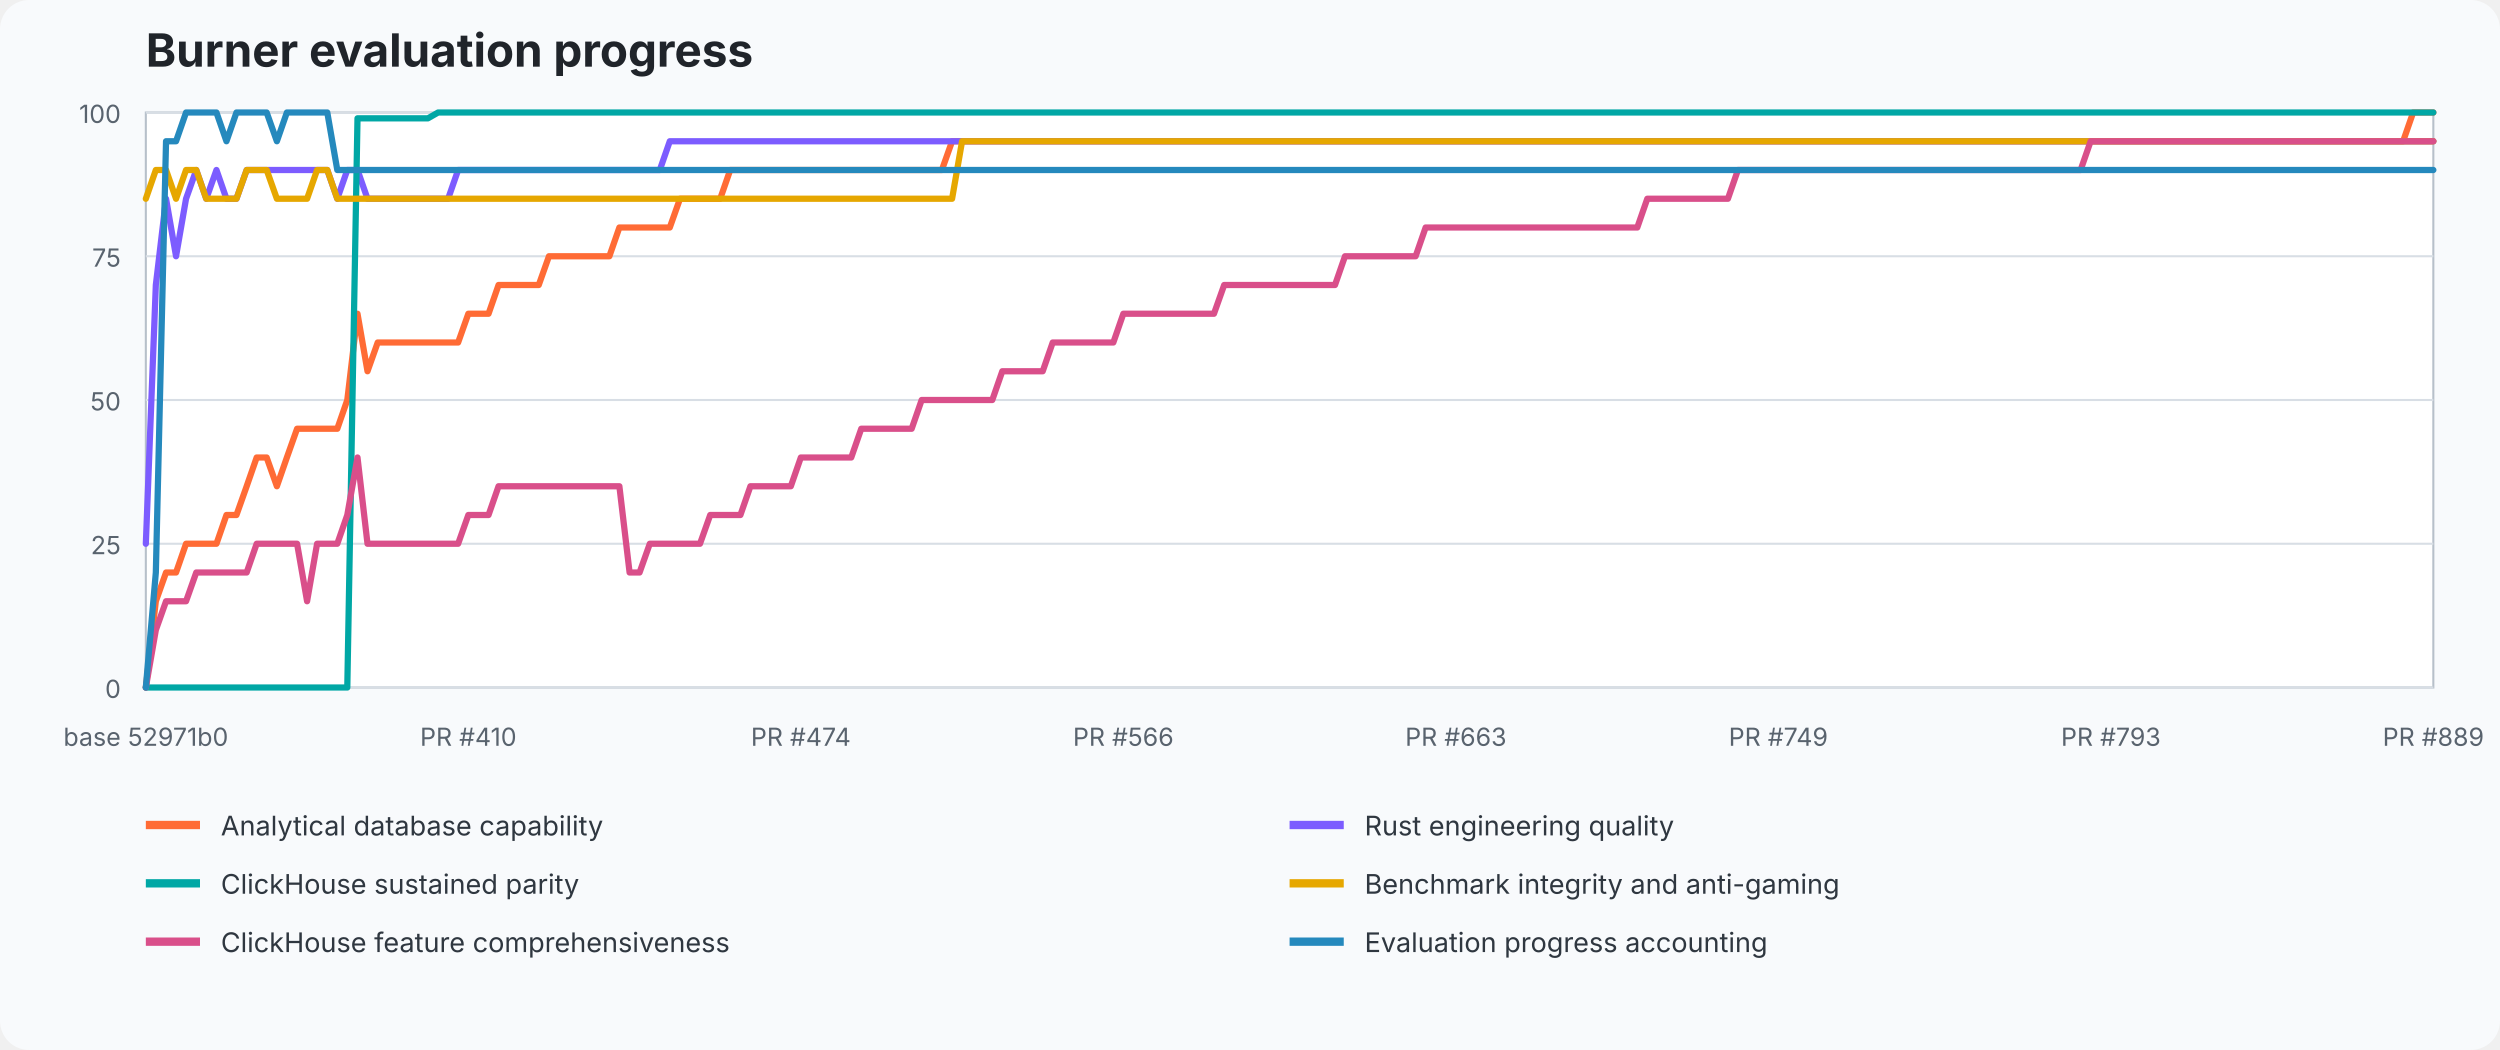
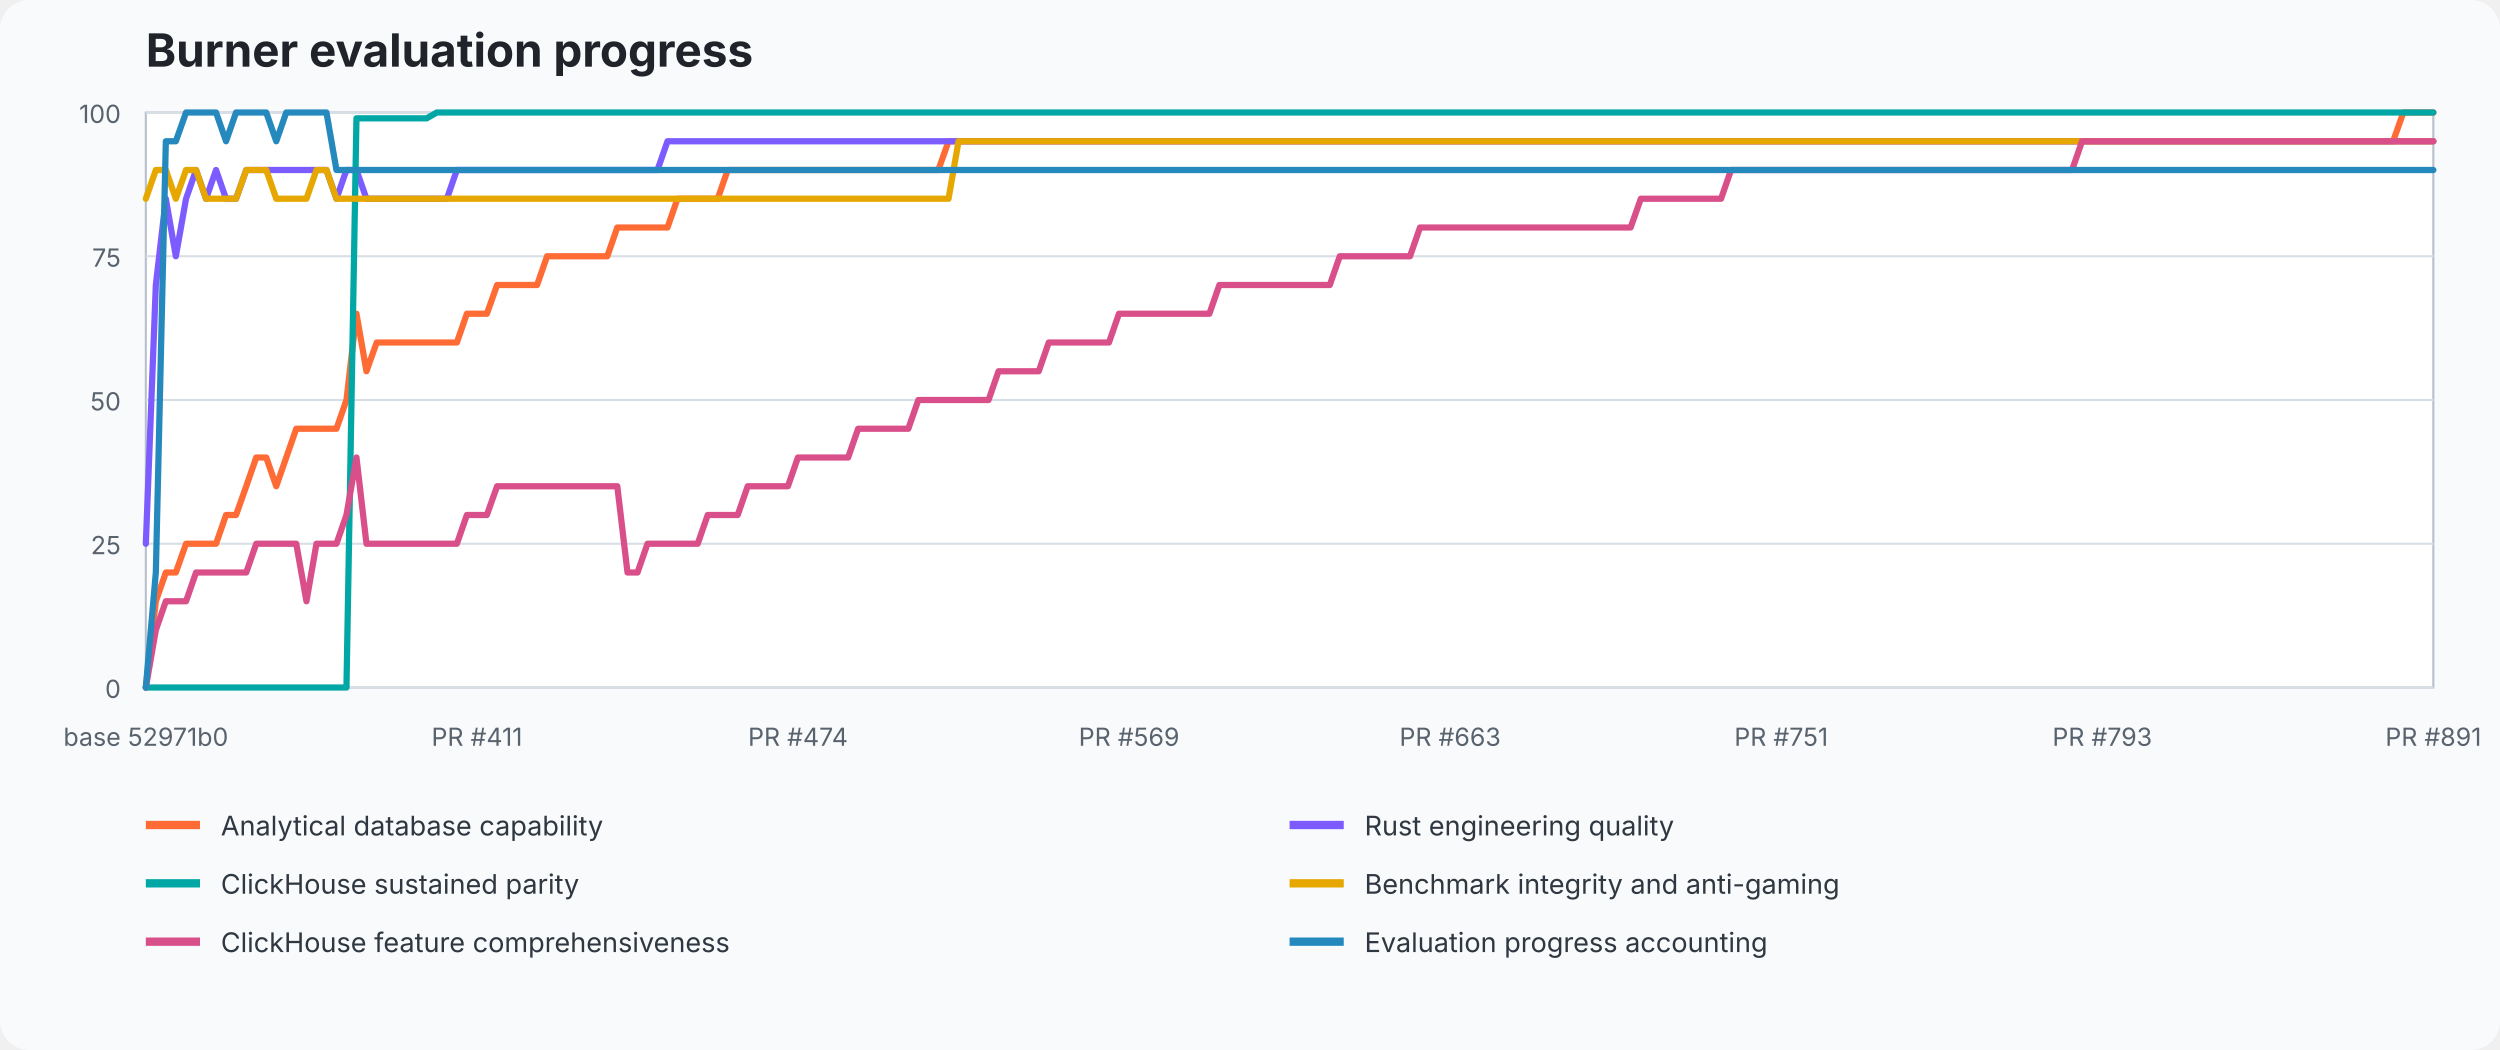
<svg xmlns="http://www.w3.org/2000/svg" width="1200" height="504" viewBox="0 0 1200 504" role="img" aria-labelledby="title desc">
  <style>text{font-family:ui-sans-serif,system-ui,-apple-system,BlinkMacSystemFont,"Segoe UI",sans-serif}.title{font-size:22px;font-weight:700;fill:#20242a}.axis{font-size:12px;fill:#59636e}.legend{font-size:13px;fill:#2f3740}.grid{stroke:#d8dee5;stroke-width:1}.plot{fill:#fff;stroke:#b7c0ca}</style>
  <rect width="100%" height="100%" fill="#f8fafc" rx="14" />
  <text x="70" y="32" class="title">Burner evaluation progress</text>
  <rect x="70" y="54" width="1098" height="276" class="plot" />
  <line x1="70" y1="330" x2="1168" y2="330" class="grid" />
  <text x="58" y="335" text-anchor="end" class="axis">0</text>
  <line x1="70" y1="261" x2="1168" y2="261" class="grid" />
  <text x="58" y="266" text-anchor="end" class="axis">25</text>
  <line x1="70" y1="192" x2="1168" y2="192" class="grid" />
  <text x="58" y="197" text-anchor="end" class="axis">50</text>
  <line x1="70" y1="123" x2="1168" y2="123" class="grid" />
  <text x="58" y="128" text-anchor="end" class="axis">75</text>
  <line x1="70" y1="54" x2="1168" y2="54" class="grid" />
  <text x="58" y="59" text-anchor="end" class="axis">100</text>
-   <polyline points="70.0,330.0 74.8,288.6 79.7,274.8 84.5,274.8 89.3,261.0 94.2,261.0 99.0,261.0 103.9,261.0 108.7,247.2 113.5,247.2 118.4,233.4 123.2,219.6 128.0,219.6 132.9,233.4 137.7,219.6 142.6,205.8 147.4,205.8 152.2,205.8 157.1,205.8 161.9,205.8 166.7,192.0 171.6,150.6 176.4,178.2 181.3,164.4 186.1,164.4 190.9,164.4 195.8,164.4 200.6,164.4 205.4,164.4 210.3,164.4 215.1,164.4 219.9,164.4 224.8,150.6 229.6,150.6 234.5,150.6 239.3,136.8 244.1,136.8 249.0,136.8 253.8,136.8 258.6,136.8 263.5,123.0 268.3,123.0 273.2,123.0 278.0,123.0 282.8,123.0 287.7,123.0 292.5,123.0 297.3,109.2 302.2,109.2 307.0,109.2 311.9,109.2 316.7,109.2 321.5,109.2 326.4,95.4 331.2,95.4 336.0,95.4 340.9,95.4 345.7,95.4 350.5,81.6 355.4,81.6 360.2,81.6 365.1,81.6 369.9,81.6 374.7,81.6 379.6,81.6 384.4,81.6 389.2,81.6 394.1,81.6 398.9,81.6 403.8,81.6 408.6,81.6 413.4,81.6 418.3,81.6 423.1,81.6 427.9,81.6 432.8,81.6 437.6,81.6 442.4,81.6 447.3,81.6 452.1,81.6 457.0,67.8 461.8,67.8 466.6,67.8 471.5,67.8 476.3,67.8 481.1,67.8 486.0,67.8 490.8,67.8 495.7,67.8 500.5,67.8 505.3,67.8 510.2,67.8 515.0,67.8 519.8,67.8 524.7,67.8 529.5,67.8 534.4,67.8 539.2,67.8 544.0,67.8 548.9,67.8 553.7,67.8 558.5,67.8 563.4,67.8 568.2,67.8 573.0,67.8 577.9,67.8 582.7,67.8 587.6,67.8 592.4,67.8 597.2,67.8 602.1,67.8 606.9,67.8 611.7,67.8 616.6,67.8 621.4,67.8 626.3,67.8 631.1,67.8 635.9,67.8 640.8,67.8 645.6,67.8 650.4,67.8 655.3,67.8 660.1,67.8 665.0,67.8 669.8,67.8 674.6,67.8 679.5,67.8 684.3,67.8 689.1,67.8 694.0,67.8 698.8,67.8 703.6,67.8 708.5,67.8 713.3,67.8 718.2,67.8 723.0,67.8 727.8,67.8 732.7,67.8 737.5,67.8 742.3,67.8 747.2,67.8 752.0,67.8 756.9,67.8 761.7,67.8 766.5,67.8 771.4,67.8 776.2,67.8 781.0,67.8 785.9,67.8 790.7,67.8 795.6,67.8 800.4,67.8 805.2,67.8 810.1,67.8 814.9,67.8 819.7,67.8 824.6,67.8 829.4,67.8 834.2,67.8 839.1,67.8 843.9,67.8 848.8,67.8 853.6,67.8 858.4,67.8 863.3,67.8 868.1,67.8 872.9,67.8 877.8,67.8 882.6,67.8 887.5,67.8 892.3,67.8 897.1,67.8 902.0,67.8 906.8,67.8 911.6,67.8 916.5,67.8 921.3,67.8 926.1,67.8 931.0,67.8 935.8,67.8 940.7,67.8 945.5,67.8 950.3,67.8 955.2,67.8 960.0,67.8 964.8,67.8 969.7,67.8 974.5,67.8 979.4,67.8 984.2,67.8 989.0,67.8 993.9,67.8 998.7,67.8 1003.5,67.8 1008.4,67.8 1013.2,67.8 1018.1,67.8 1022.9,67.8 1027.7,67.8 1032.6,67.8 1037.4,67.8 1042.2,67.8 1047.1,67.8 1051.9,67.8 1056.7,67.8 1061.6,67.8 1066.4,67.8 1071.3,67.8 1076.1,67.8 1080.9,67.8 1085.8,67.8 1090.6,67.8 1095.4,67.8 1100.3,67.8 1105.1,67.8 1110.0,67.8 1114.8,67.8 1119.6,67.8 1124.5,67.8 1129.3,67.8 1134.1,67.8 1139.0,67.8 1143.8,67.8 1148.7,67.8 1153.5,67.8 1158.3,54.0 1163.2,54.0 1168.0,54.0" fill="none" stroke="#ff6b35" stroke-width="3" stroke-linejoin="round" stroke-linecap="round" />
-   <polyline points="70.0,261.0 74.8,136.8 79.7,95.4 84.5,123.0 89.3,95.4 94.2,81.6 99.0,95.4 103.9,81.6 108.7,95.4 113.5,95.4 118.4,81.6 123.2,81.6 128.0,81.6 132.9,81.6 137.7,81.6 142.6,81.6 147.4,81.6 152.2,81.6 157.1,81.6 161.9,95.4 166.7,81.6 171.6,81.6 176.4,95.4 181.3,95.4 186.1,95.4 190.9,95.4 195.8,95.4 200.6,95.4 205.4,95.4 210.3,95.4 215.1,95.4 219.9,81.6 224.8,81.6 229.6,81.6 234.5,81.6 239.3,81.6 244.1,81.6 249.0,81.6 253.8,81.6 258.6,81.6 263.5,81.6 268.3,81.6 273.2,81.6 278.0,81.6 282.8,81.6 287.7,81.6 292.5,81.6 297.3,81.6 302.2,81.6 307.0,81.6 311.9,81.6 316.7,81.6 321.5,67.8 326.4,67.8 331.2,67.8 336.0,67.8 340.9,67.8 345.7,67.8 350.5,67.8 355.4,67.8 360.2,67.8 365.1,67.8 369.9,67.8 374.7,67.8 379.6,67.8 384.4,67.8 389.2,67.8 394.1,67.8 398.9,67.8 403.8,67.8 408.6,67.8 413.4,67.8 418.3,67.8 423.1,67.8 427.9,67.8 432.8,67.8 437.6,67.8 442.4,67.8 447.3,67.8 452.1,67.8 457.0,67.8 461.8,67.8 466.6,67.8 471.5,67.8 476.3,67.8 481.1,67.8 486.0,67.8 490.8,67.8 495.7,67.8 500.5,67.8 505.3,67.8 510.2,67.8 515.0,67.8 519.8,67.8 524.7,67.8 529.5,67.8 534.4,67.8 539.2,67.8 544.0,67.8 548.9,67.8 553.7,67.8 558.5,67.8 563.4,67.8 568.2,67.8 573.0,67.8 577.9,67.8 582.7,67.8 587.6,67.8 592.4,67.8 597.2,67.8 602.1,67.8 606.9,67.8 611.7,67.8 616.6,67.8 621.4,67.8 626.3,67.8 631.1,67.8 635.9,67.8 640.8,67.8 645.6,67.8 650.4,67.8 655.3,67.8 660.1,67.8 665.0,67.8 669.8,67.8 674.6,67.8 679.5,67.8 684.3,67.8 689.1,67.8 694.0,67.8 698.8,67.8 703.6,67.8 708.5,67.8 713.3,67.8 718.2,67.8 723.0,67.8 727.8,67.8 732.7,67.8 737.5,67.8 742.3,67.8 747.2,67.8 752.0,67.8 756.9,67.8 761.7,67.8 766.5,67.8 771.4,67.8 776.2,67.8 781.0,67.8 785.9,67.8 790.7,67.8 795.6,67.8 800.4,67.8 805.2,67.8 810.1,67.8 814.9,67.8 819.7,67.8 824.6,67.8 829.4,67.8 834.2,67.8 839.1,67.8 843.9,67.8 848.8,67.8 853.6,67.8 858.4,67.8 863.3,67.8 868.1,67.8 872.9,67.8 877.8,67.8 882.6,67.8 887.5,67.8 892.3,67.8 897.1,67.8 902.0,67.8 906.8,67.8 911.6,67.8 916.5,67.8 921.3,67.8 926.1,67.8 931.0,67.8 935.8,67.8 940.7,67.8 945.5,67.8 950.3,67.8 955.2,67.8 960.0,67.8 964.8,67.8 969.7,67.8 974.5,67.8 979.4,67.8 984.2,67.8 989.0,67.8 993.9,67.8 998.7,67.8 1003.5,67.8 1008.4,67.8 1013.2,67.8 1018.1,67.8 1022.9,67.8 1027.7,67.8 1032.6,67.8 1037.4,67.8 1042.2,67.8 1047.1,67.8 1051.9,67.8 1056.7,67.8 1061.6,67.8 1066.4,67.8 1071.3,67.8 1076.1,67.8 1080.9,67.8 1085.8,67.8 1090.6,67.8 1095.4,67.8 1100.3,67.8 1105.1,67.8 1110.0,67.8 1114.8,67.8 1119.6,67.8 1124.5,67.8 1129.3,67.8 1134.1,67.8 1139.0,67.8 1143.8,67.8 1148.7,67.8 1153.5,67.8 1158.3,67.8 1163.2,67.8 1168.0,67.8" fill="none" stroke="#7c5cff" stroke-width="3" stroke-linejoin="round" stroke-linecap="round" />
-   <polyline points="70.0,330.0 74.8,330.0 79.7,330.0 84.5,330.0 89.3,330.0 94.2,330.0 99.0,330.0 103.9,330.0 108.7,330.0 113.5,330.0 118.4,330.0 123.2,330.0 128.0,330.0 132.9,330.0 137.7,330.0 142.6,330.0 147.4,330.0 152.2,330.0 157.1,330.0 161.9,330.0 166.7,330.0 171.6,56.8 176.4,56.8 181.3,56.8 186.1,56.8 190.9,56.8 195.8,56.8 200.6,56.8 205.4,56.8 210.3,54.0 215.1,54.0 219.9,54.0 224.8,54.0 229.6,54.0 234.5,54.0 239.3,54.0 244.1,54.0 249.0,54.0 253.8,54.0 258.6,54.0 263.5,54.0 268.3,54.0 273.2,54.0 278.0,54.0 282.8,54.0 287.7,54.0 292.5,54.0 297.3,54.0 302.2,54.0 307.0,54.0 311.9,54.0 316.7,54.0 321.5,54.0 326.4,54.0 331.2,54.0 336.0,54.0 340.9,54.0 345.7,54.0 350.5,54.0 355.4,54.0 360.2,54.0 365.1,54.0 369.9,54.0 374.7,54.0 379.6,54.0 384.4,54.0 389.2,54.0 394.1,54.0 398.9,54.0 403.8,54.0 408.6,54.0 413.4,54.0 418.3,54.0 423.1,54.0 427.9,54.0 432.8,54.0 437.6,54.0 442.4,54.0 447.3,54.0 452.1,54.0 457.0,54.0 461.8,54.0 466.6,54.0 471.5,54.0 476.3,54.0 481.1,54.0 486.0,54.0 490.8,54.0 495.7,54.0 500.5,54.0 505.3,54.0 510.2,54.0 515.0,54.0 519.8,54.0 524.7,54.0 529.5,54.0 534.4,54.0 539.2,54.0 544.0,54.0 548.9,54.0 553.7,54.0 558.5,54.0 563.4,54.0 568.2,54.0 573.0,54.0 577.9,54.0 582.7,54.0 587.6,54.0 592.4,54.0 597.2,54.0 602.1,54.0 606.9,54.0 611.7,54.0 616.6,54.0 621.4,54.0 626.3,54.0 631.1,54.0 635.9,54.0 640.8,54.0 645.6,54.0 650.4,54.0 655.3,54.0 660.1,54.0 665.0,54.0 669.8,54.0 674.6,54.0 679.5,54.0 684.3,54.0 689.1,54.0 694.0,54.0 698.8,54.0 703.6,54.0 708.5,54.0 713.3,54.0 718.2,54.0 723.0,54.0 727.8,54.0 732.7,54.0 737.5,54.0 742.3,54.0 747.2,54.0 752.0,54.0 756.9,54.0 761.7,54.0 766.5,54.0 771.4,54.0 776.2,54.0 781.0,54.0 785.9,54.0 790.7,54.0 795.6,54.0 800.4,54.0 805.2,54.0 810.1,54.0 814.9,54.0 819.7,54.0 824.6,54.0 829.4,54.0 834.2,54.0 839.1,54.0 843.9,54.0 848.8,54.0 853.6,54.0 858.4,54.0 863.3,54.0 868.1,54.0 872.9,54.0 877.8,54.0 882.6,54.0 887.5,54.0 892.3,54.0 897.1,54.0 902.0,54.0 906.8,54.0 911.6,54.0 916.5,54.0 921.3,54.0 926.1,54.0 931.0,54.0 935.8,54.0 940.7,54.0 945.5,54.0 950.3,54.0 955.2,54.0 960.0,54.0 964.8,54.0 969.7,54.0 974.5,54.0 979.4,54.0 984.2,54.0 989.0,54.0 993.9,54.0 998.7,54.0 1003.5,54.0 1008.4,54.0 1013.2,54.0 1018.1,54.0 1022.9,54.0 1027.7,54.0 1032.6,54.0 1037.4,54.0 1042.2,54.0 1047.1,54.0 1051.9,54.0 1056.7,54.0 1061.6,54.0 1066.4,54.0 1071.3,54.0 1076.1,54.0 1080.9,54.0 1085.8,54.0 1090.6,54.0 1095.4,54.0 1100.3,54.0 1105.1,54.0 1110.0,54.0 1114.8,54.0 1119.6,54.0 1124.5,54.0 1129.3,54.0 1134.1,54.0 1139.0,54.0 1143.8,54.0 1148.7,54.0 1153.5,54.0 1158.3,54.0 1163.2,54.0 1168.0,54.0" fill="none" stroke="#00a7a5" stroke-width="3" stroke-linejoin="round" stroke-linecap="round" />
-   <polyline points="70.0,95.4 74.8,81.6 79.7,81.6 84.5,95.4 89.3,81.6 94.2,81.6 99.0,95.4 103.9,95.4 108.7,95.4 113.5,95.4 118.4,81.6 123.2,81.6 128.0,81.6 132.9,95.4 137.7,95.4 142.6,95.4 147.4,95.4 152.2,81.6 157.1,81.6 161.9,95.4 166.7,95.4 171.6,95.4 176.4,95.4 181.3,95.4 186.1,95.4 190.9,95.4 195.8,95.4 200.6,95.4 205.4,95.4 210.3,95.4 215.1,95.4 219.9,95.4 224.8,95.4 229.6,95.4 234.5,95.4 239.3,95.4 244.1,95.4 249.0,95.4 253.8,95.4 258.6,95.4 263.5,95.4 268.3,95.4 273.2,95.4 278.0,95.4 282.8,95.4 287.7,95.4 292.5,95.4 297.3,95.4 302.2,95.4 307.0,95.4 311.9,95.4 316.7,95.4 321.5,95.4 326.4,95.4 331.2,95.4 336.0,95.4 340.9,95.4 345.7,95.4 350.5,95.4 355.4,95.4 360.2,95.4 365.1,95.4 369.9,95.4 374.7,95.4 379.6,95.4 384.4,95.4 389.2,95.4 394.1,95.4 398.9,95.4 403.8,95.4 408.6,95.4 413.4,95.4 418.3,95.4 423.1,95.4 427.9,95.4 432.8,95.4 437.6,95.4 442.4,95.4 447.3,95.4 452.1,95.4 457.0,95.4 461.8,67.8 466.6,67.8 471.5,67.8 476.3,67.8 481.1,67.8 486.0,67.8 490.8,67.8 495.7,67.8 500.5,67.8 505.3,67.8 510.2,67.8 515.0,67.8 519.8,67.8 524.7,67.8 529.5,67.8 534.4,67.8 539.2,67.8 544.0,67.8 548.9,67.8 553.7,67.8 558.5,67.8 563.4,67.8 568.2,67.8 573.0,67.8 577.9,67.8 582.7,67.8 587.6,67.8 592.4,67.8 597.2,67.8 602.1,67.8 606.9,67.8 611.7,67.8 616.6,67.8 621.4,67.8 626.3,67.8 631.1,67.8 635.9,67.8 640.8,67.8 645.6,67.8 650.4,67.8 655.3,67.8 660.1,67.8 665.0,67.8 669.8,67.8 674.6,67.8 679.5,67.8 684.3,67.8 689.1,67.8 694.0,67.8 698.8,67.8 703.6,67.8 708.5,67.8 713.3,67.8 718.2,67.8 723.0,67.8 727.8,67.8 732.7,67.8 737.5,67.8 742.3,67.8 747.2,67.8 752.0,67.8 756.9,67.8 761.7,67.8 766.5,67.8 771.4,67.8 776.2,67.8 781.0,67.8 785.9,67.8 790.7,67.8 795.6,67.8 800.4,67.8 805.2,67.8 810.1,67.8 814.9,67.8 819.7,67.8 824.6,67.8 829.4,67.8 834.2,67.8 839.1,67.8 843.9,67.8 848.8,67.8 853.6,67.8 858.4,67.8 863.3,67.8 868.1,67.8 872.9,67.8 877.8,67.8 882.6,67.8 887.5,67.8 892.3,67.8 897.1,67.8 902.0,67.8 906.8,67.8 911.6,67.8 916.5,67.8 921.3,67.8 926.1,67.8 931.0,67.8 935.8,67.8 940.7,67.8 945.5,67.8 950.3,67.8 955.2,67.8 960.0,67.8 964.8,67.8 969.7,67.8 974.5,67.8 979.4,67.8 984.2,67.8 989.0,67.8 993.9,67.8 998.7,67.8 1003.5,67.8 1008.4,67.8 1013.2,67.8 1018.1,67.8 1022.9,67.8 1027.7,67.8 1032.6,67.8 1037.4,67.8 1042.2,67.8 1047.1,67.8 1051.9,67.8 1056.7,67.8 1061.6,67.8 1066.4,67.8 1071.3,67.8 1076.1,67.8 1080.9,67.8 1085.8,67.8 1090.6,67.8 1095.4,67.8 1100.3,67.8 1105.1,67.8 1110.0,67.8 1114.8,67.8 1119.6,67.8 1124.5,67.8 1129.3,67.8 1134.1,67.8 1139.0,67.8 1143.8,67.8 1148.7,67.8 1153.5,67.8 1158.3,67.8 1163.2,67.8 1168.0,67.8" fill="none" stroke="#e6a700" stroke-width="3" stroke-linejoin="round" stroke-linecap="round" />
-   <polyline points="70.0,330.0 74.8,302.4 79.7,288.6 84.5,288.6 89.3,288.6 94.2,274.8 99.0,274.8 103.9,274.8 108.7,274.8 113.5,274.8 118.4,274.8 123.2,261.0 128.0,261.0 132.9,261.0 137.7,261.0 142.6,261.0 147.4,288.6 152.2,261.0 157.1,261.0 161.9,261.0 166.7,247.2 171.6,219.6 176.4,261.0 181.3,261.0 186.1,261.0 190.9,261.0 195.8,261.0 200.6,261.0 205.4,261.0 210.3,261.0 215.1,261.0 219.9,261.0 224.8,247.2 229.6,247.2 234.5,247.2 239.3,233.4 244.1,233.4 249.0,233.4 253.8,233.4 258.6,233.4 263.5,233.4 268.3,233.4 273.2,233.4 278.0,233.4 282.8,233.4 287.7,233.4 292.5,233.4 297.3,233.4 302.2,274.8 307.0,274.8 311.9,261.0 316.7,261.0 321.5,261.0 326.4,261.0 331.2,261.0 336.0,261.0 340.9,247.2 345.7,247.2 350.5,247.2 355.4,247.2 360.2,233.4 365.1,233.4 369.9,233.4 374.7,233.4 379.6,233.4 384.4,219.6 389.2,219.6 394.1,219.6 398.9,219.6 403.8,219.6 408.6,219.6 413.4,205.8 418.3,205.8 423.1,205.8 427.9,205.8 432.8,205.8 437.6,205.8 442.4,192.0 447.3,192.0 452.1,192.0 457.0,192.0 461.8,192.0 466.6,192.0 471.5,192.0 476.3,192.0 481.1,178.2 486.0,178.2 490.8,178.2 495.7,178.2 500.5,178.2 505.3,164.4 510.2,164.4 515.0,164.4 519.8,164.4 524.7,164.4 529.5,164.4 534.4,164.4 539.2,150.6 544.0,150.6 548.9,150.6 553.7,150.6 558.5,150.6 563.4,150.6 568.2,150.6 573.0,150.6 577.9,150.6 582.7,150.6 587.6,136.8 592.4,136.8 597.2,136.8 602.1,136.8 606.9,136.8 611.7,136.8 616.6,136.8 621.4,136.8 626.3,136.8 631.1,136.8 635.9,136.8 640.8,136.8 645.6,123.0 650.4,123.0 655.3,123.0 660.1,123.0 665.0,123.0 669.8,123.0 674.6,123.0 679.5,123.0 684.3,109.2 689.1,109.2 694.0,109.2 698.8,109.2 703.6,109.2 708.5,109.2 713.3,109.2 718.2,109.2 723.0,109.2 727.8,109.2 732.7,109.2 737.5,109.2 742.3,109.2 747.2,109.2 752.0,109.2 756.9,109.2 761.7,109.2 766.5,109.2 771.4,109.2 776.2,109.2 781.0,109.2 785.9,109.2 790.7,95.4 795.6,95.4 800.4,95.4 805.2,95.4 810.1,95.4 814.9,95.4 819.7,95.4 824.6,95.4 829.4,95.4 834.2,81.6 839.1,81.6 843.9,81.6 848.8,81.6 853.6,81.6 858.4,81.6 863.3,81.6 868.1,81.6 872.9,81.6 877.8,81.6 882.6,81.6 887.5,81.6 892.3,81.6 897.1,81.6 902.0,81.6 906.8,81.6 911.6,81.6 916.5,81.6 921.3,81.6 926.1,81.6 931.0,81.6 935.8,81.6 940.7,81.6 945.5,81.6 950.3,81.6 955.2,81.6 960.0,81.6 964.8,81.6 969.7,81.6 974.5,81.6 979.4,81.6 984.2,81.6 989.0,81.6 993.9,81.6 998.7,81.6 1003.5,67.8 1008.4,67.8 1013.2,67.8 1018.1,67.8 1022.9,67.8 1027.7,67.8 1032.6,67.8 1037.4,67.8 1042.2,67.8 1047.1,67.8 1051.9,67.8 1056.7,67.8 1061.6,67.8 1066.4,67.8 1071.3,67.8 1076.1,67.8 1080.9,67.8 1085.8,67.8 1090.6,67.8 1095.4,67.8 1100.3,67.8 1105.1,67.8 1110.0,67.8 1114.8,67.8 1119.6,67.8 1124.5,67.8 1129.3,67.8 1134.1,67.8 1139.0,67.8 1143.8,67.8 1148.7,67.8 1153.5,67.8 1158.3,67.8 1163.2,67.8 1168.0,67.8" fill="none" stroke="#d94f8a" stroke-width="3" stroke-linejoin="round" stroke-linecap="round" />
-   <polyline points="70.0,330.0 74.8,274.8 79.7,67.8 84.5,67.8 89.3,54.0 94.2,54.0 99.0,54.0 103.9,54.0 108.7,67.8 113.5,54.0 118.4,54.0 123.2,54.0 128.0,54.0 132.9,67.8 137.7,54.0 142.6,54.0 147.4,54.0 152.2,54.0 157.1,54.0 161.9,81.6 166.7,81.6 171.6,81.6 176.4,81.6 181.3,81.6 186.1,81.6 190.9,81.6 195.8,81.6 200.6,81.6 205.4,81.6 210.3,81.6 215.1,81.6 219.9,81.6 224.8,81.6 229.6,81.6 234.5,81.6 239.3,81.6 244.1,81.6 249.0,81.6 253.8,81.6 258.6,81.6 263.5,81.6 268.3,81.6 273.2,81.6 278.0,81.6 282.8,81.6 287.7,81.6 292.5,81.6 297.3,81.6 302.2,81.6 307.0,81.6 311.9,81.6 316.7,81.6 321.5,81.6 326.4,81.6 331.2,81.6 336.0,81.6 340.9,81.6 345.7,81.6 350.5,81.6 355.4,81.6 360.2,81.6 365.1,81.6 369.9,81.6 374.7,81.6 379.6,81.6 384.4,81.6 389.2,81.6 394.1,81.6 398.9,81.6 403.8,81.6 408.6,81.6 413.4,81.6 418.3,81.6 423.1,81.6 427.9,81.6 432.8,81.6 437.6,81.6 442.4,81.6 447.3,81.6 452.1,81.6 457.0,81.6 461.8,81.6 466.6,81.6 471.5,81.6 476.3,81.6 481.1,81.6 486.0,81.6 490.8,81.6 495.7,81.6 500.5,81.6 505.3,81.6 510.2,81.6 515.0,81.6 519.8,81.6 524.7,81.6 529.5,81.6 534.4,81.6 539.2,81.6 544.0,81.6 548.9,81.6 553.7,81.6 558.5,81.6 563.4,81.6 568.2,81.6 573.0,81.6 577.9,81.6 582.7,81.6 587.6,81.6 592.4,81.6 597.2,81.6 602.1,81.6 606.9,81.6 611.7,81.6 616.6,81.6 621.4,81.6 626.3,81.6 631.1,81.6 635.9,81.6 640.8,81.6 645.6,81.6 650.4,81.6 655.3,81.6 660.1,81.6 665.0,81.6 669.8,81.6 674.6,81.6 679.5,81.6 684.3,81.6 689.1,81.6 694.0,81.6 698.8,81.6 703.6,81.6 708.5,81.6 713.3,81.6 718.2,81.6 723.0,81.6 727.8,81.6 732.7,81.6 737.5,81.6 742.3,81.6 747.2,81.6 752.0,81.6 756.9,81.6 761.7,81.6 766.5,81.6 771.4,81.6 776.2,81.6 781.0,81.6 785.9,81.6 790.7,81.6 795.6,81.6 800.4,81.6 805.2,81.6 810.1,81.6 814.9,81.6 819.7,81.6 824.6,81.6 829.4,81.6 834.2,81.6 839.1,81.6 843.9,81.6 848.8,81.6 853.6,81.6 858.4,81.6 863.3,81.6 868.1,81.6 872.9,81.6 877.8,81.6 882.6,81.6 887.5,81.6 892.3,81.6 897.1,81.6 902.0,81.6 906.8,81.6 911.6,81.6 916.5,81.6 921.3,81.6 926.1,81.6 931.0,81.6 935.8,81.6 940.7,81.6 945.5,81.6 950.3,81.6 955.2,81.6 960.0,81.6 964.8,81.6 969.7,81.6 974.5,81.6 979.4,81.6 984.2,81.6 989.0,81.6 993.9,81.6 998.7,81.6 1003.5,81.6 1008.4,81.6 1013.2,81.6 1018.1,81.6 1022.9,81.6 1027.7,81.6 1032.6,81.6 1037.4,81.6 1042.2,81.6 1047.1,81.6 1051.9,81.6 1056.7,81.6 1061.6,81.6 1066.4,81.6 1071.3,81.6 1076.1,81.6 1080.9,81.6 1085.8,81.6 1090.6,81.6 1095.4,81.6 1100.3,81.6 1105.1,81.6 1110.0,81.6 1114.8,81.6 1119.6,81.6 1124.5,81.6 1129.3,81.6 1134.1,81.6 1139.0,81.6 1143.8,81.6 1148.7,81.6 1153.5,81.6 1158.3,81.6 1163.2,81.6 1168.0,81.6" fill="none" stroke="#2589bd" stroke-width="3" stroke-linejoin="round" stroke-linecap="round" />
+   <polyline points="70.0,330.0 74.8,288.6 79.6,274.8 84.4,274.8 89.3,261.0 94.1,261.0 98.9,261.0 103.7,261.0 108.5,247.2 113.3,247.2 118.2,233.4 123.0,219.6 127.8,219.6 132.6,233.4 137.4,219.6 142.2,205.8 147.1,205.8 151.9,205.8 156.7,205.8 161.5,205.8 166.3,192.0 171.1,150.6 175.9,178.2 180.8,164.4 185.6,164.4 190.4,164.4 195.2,164.4 200.0,164.4 204.8,164.4 209.7,164.4 214.5,164.4 219.3,164.4 224.1,150.6 228.9,150.6 233.7,150.6 238.6,136.8 243.4,136.8 248.2,136.8 253.0,136.8 257.8,136.8 262.6,123.0 267.4,123.0 272.3,123.0 277.1,123.0 281.9,123.0 286.7,123.0 291.5,123.0 296.3,109.2 301.2,109.2 306.0,109.2 310.8,109.2 315.6,109.2 320.4,109.2 325.2,95.4 330.1,95.4 334.9,95.4 339.7,95.4 344.5,95.4 349.3,81.6 354.1,81.6 358.9,81.6 363.8,81.6 368.6,81.6 373.4,81.6 378.2,81.6 383.0,81.6 387.8,81.6 392.7,81.6 397.5,81.6 402.3,81.6 407.1,81.6 411.9,81.6 416.7,81.6 421.6,81.6 426.4,81.6 431.2,81.6 436.0,81.6 440.8,81.6 445.6,81.6 450.4,81.6 455.3,67.8 460.1,67.8 464.9,67.8 469.7,67.8 474.5,67.8 479.3,67.8 484.2,67.8 489.0,67.8 493.8,67.8 498.6,67.8 503.4,67.8 508.2,67.8 513.1,67.8 517.9,67.8 522.7,67.8 527.5,67.8 532.3,67.8 537.1,67.8 541.9,67.8 546.8,67.8 551.6,67.8 556.4,67.8 561.2,67.8 566.0,67.8 570.8,67.8 575.7,67.8 580.5,67.8 585.3,67.8 590.1,67.8 594.9,67.8 599.7,67.8 604.6,67.8 609.4,67.8 614.2,67.8 619.0,67.8 623.8,67.8 628.6,67.8 633.4,67.8 638.3,67.8 643.1,67.8 647.9,67.8 652.7,67.8 657.5,67.8 662.3,67.8 667.2,67.8 672.0,67.8 676.8,67.8 681.6,67.8 686.4,67.8 691.2,67.8 696.1,67.8 700.9,67.8 705.7,67.8 710.5,67.8 715.3,67.8 720.1,67.8 724.9,67.8 729.8,67.8 734.6,67.8 739.4,67.8 744.2,67.8 749.0,67.8 753.8,67.8 758.7,67.8 763.5,67.8 768.3,67.8 773.1,67.8 777.9,67.8 782.7,67.8 787.6,67.8 792.4,67.8 797.2,67.8 802.0,67.8 806.8,67.8 811.6,67.8 816.4,67.8 821.3,67.8 826.1,67.8 830.9,67.8 835.7,67.8 840.5,67.8 845.3,67.8 850.2,67.8 855.0,67.8 859.8,67.8 864.6,67.8 869.4,67.8 874.2,67.8 879.1,67.8 883.9,67.8 888.7,67.8 893.5,67.8 898.3,67.8 903.1,67.8 907.9,67.8 912.8,67.8 917.6,67.8 922.4,67.8 927.2,67.8 932.0,67.8 936.8,67.8 941.7,67.8 946.5,67.8 951.3,67.8 956.1,67.8 960.9,67.8 965.7,67.8 970.6,67.8 975.4,67.8 980.2,67.8 985.0,67.8 989.8,67.8 994.6,67.8 999.4,67.8 1004.3,67.8 1009.1,67.8 1013.9,67.8 1018.7,67.8 1023.5,67.8 1028.3,67.8 1033.2,67.8 1038.0,67.8 1042.8,67.8 1047.6,67.8 1052.4,67.8 1057.2,67.8 1062.1,67.8 1066.9,67.8 1071.7,67.8 1076.5,67.8 1081.3,67.8 1086.1,67.8 1090.9,67.8 1095.8,67.8 1100.6,67.8 1105.4,67.8 1110.2,67.8 1115.0,67.8 1119.8,67.8 1124.7,67.8 1129.5,67.8 1134.3,67.8 1139.1,67.8 1143.9,67.8 1148.7,67.8 1153.6,54.0 1158.4,54.0 1163.2,54.0 1168.0,54.0" fill="none" stroke="#ff6b35" stroke-width="3" stroke-linejoin="round" stroke-linecap="round" />
+   <polyline points="70.0,261.0 74.8,136.8 79.6,95.4 84.4,123.0 89.3,95.4 94.1,81.6 98.9,95.4 103.7,81.6 108.5,95.4 113.3,95.4 118.2,81.6 123.0,81.6 127.8,81.6 132.6,81.6 137.4,81.6 142.2,81.6 147.1,81.6 151.9,81.6 156.7,81.6 161.5,95.4 166.3,81.6 171.1,81.6 175.9,95.4 180.8,95.4 185.6,95.4 190.4,95.4 195.2,95.4 200.0,95.4 204.8,95.4 209.7,95.4 214.5,95.4 219.3,81.6 224.1,81.6 228.9,81.6 233.7,81.6 238.6,81.6 243.4,81.6 248.2,81.6 253.0,81.6 257.8,81.6 262.6,81.6 267.4,81.6 272.3,81.6 277.1,81.6 281.9,81.6 286.7,81.6 291.5,81.6 296.3,81.6 301.2,81.6 306.0,81.6 310.8,81.6 315.6,81.6 320.4,67.8 325.2,67.8 330.1,67.8 334.9,67.8 339.7,67.8 344.5,67.8 349.3,67.8 354.1,67.8 358.9,67.8 363.8,67.8 368.6,67.8 373.4,67.8 378.2,67.8 383.0,67.8 387.8,67.8 392.7,67.8 397.5,67.8 402.3,67.8 407.1,67.8 411.9,67.8 416.7,67.8 421.6,67.8 426.4,67.8 431.2,67.8 436.0,67.8 440.8,67.8 445.6,67.8 450.4,67.8 455.3,67.8 460.1,67.8 464.9,67.8 469.7,67.8 474.5,67.8 479.3,67.8 484.2,67.8 489.0,67.8 493.8,67.8 498.6,67.8 503.4,67.8 508.2,67.8 513.1,67.8 517.9,67.8 522.7,67.8 527.5,67.8 532.3,67.8 537.1,67.8 541.9,67.8 546.8,67.8 551.6,67.8 556.4,67.8 561.2,67.8 566.0,67.8 570.8,67.8 575.7,67.8 580.5,67.8 585.3,67.8 590.1,67.8 594.9,67.8 599.7,67.8 604.6,67.8 609.4,67.8 614.2,67.8 619.0,67.8 623.8,67.8 628.6,67.8 633.4,67.8 638.3,67.8 643.1,67.8 647.9,67.8 652.7,67.8 657.5,67.8 662.3,67.8 667.2,67.8 672.0,67.8 676.8,67.8 681.6,67.8 686.4,67.8 691.2,67.8 696.1,67.8 700.9,67.8 705.7,67.8 710.5,67.8 715.3,67.8 720.1,67.8 724.9,67.8 729.8,67.8 734.6,67.8 739.4,67.8 744.2,67.8 749.0,67.8 753.8,67.8 758.7,67.8 763.5,67.8 768.3,67.8 773.1,67.8 777.9,67.8 782.7,67.8 787.6,67.8 792.4,67.8 797.2,67.8 802.0,67.8 806.8,67.8 811.6,67.8 816.4,67.8 821.3,67.8 826.1,67.8 830.9,67.8 835.7,67.8 840.5,67.8 845.3,67.8 850.2,67.8 855.0,67.8 859.8,67.8 864.6,67.8 869.4,67.8 874.2,67.8 879.1,67.8 883.9,67.8 888.7,67.8 893.5,67.8 898.3,67.8 903.1,67.8 907.9,67.8 912.8,67.8 917.6,67.8 922.4,67.8 927.2,67.8 932.0,67.8 936.8,67.8 941.7,67.8 946.5,67.8 951.3,67.8 956.1,67.8 960.9,67.8 965.7,67.8 970.6,67.8 975.4,67.8 980.2,67.8 985.0,67.8 989.8,67.8 994.6,67.8 999.4,67.8 1004.3,67.8 1009.1,67.8 1013.9,67.8 1018.7,67.8 1023.5,67.8 1028.3,67.8 1033.2,67.8 1038.0,67.8 1042.8,67.8 1047.6,67.8 1052.4,67.8 1057.2,67.8 1062.1,67.8 1066.9,67.8 1071.7,67.8 1076.5,67.8 1081.3,67.8 1086.1,67.8 1090.9,67.8 1095.8,67.8 1100.6,67.8 1105.4,67.8 1110.2,67.8 1115.0,67.8 1119.8,67.8 1124.7,67.8 1129.5,67.8 1134.3,67.8 1139.1,67.8 1143.9,67.8 1148.7,67.8 1153.6,67.8 1158.4,67.8 1163.2,67.8 1168.0,67.8" fill="none" stroke="#7c5cff" stroke-width="3" stroke-linejoin="round" stroke-linecap="round" />
+   <polyline points="70.0,330.0 74.8,330.0 79.6,330.0 84.4,330.0 89.3,330.0 94.1,330.0 98.9,330.0 103.7,330.0 108.5,330.0 113.3,330.0 118.2,330.0 123.0,330.0 127.8,330.0 132.6,330.0 137.4,330.0 142.2,330.0 147.1,330.0 151.9,330.0 156.7,330.0 161.5,330.0 166.3,330.0 171.1,56.8 175.9,56.8 180.8,56.8 185.6,56.8 190.4,56.8 195.2,56.8 200.0,56.8 204.8,56.8 209.7,54.0 214.5,54.0 219.3,54.0 224.1,54.0 228.9,54.0 233.7,54.0 238.6,54.0 243.4,54.0 248.2,54.0 253.0,54.0 257.8,54.0 262.6,54.0 267.4,54.0 272.3,54.0 277.1,54.0 281.9,54.0 286.7,54.0 291.5,54.0 296.3,54.0 301.2,54.0 306.0,54.0 310.8,54.0 315.6,54.0 320.4,54.0 325.2,54.0 330.1,54.0 334.9,54.0 339.7,54.0 344.5,54.0 349.3,54.0 354.1,54.0 358.9,54.0 363.8,54.0 368.6,54.0 373.4,54.0 378.2,54.0 383.0,54.0 387.8,54.0 392.7,54.0 397.5,54.0 402.3,54.0 407.1,54.0 411.9,54.0 416.7,54.0 421.6,54.0 426.4,54.0 431.2,54.0 436.0,54.0 440.8,54.0 445.6,54.0 450.4,54.0 455.3,54.0 460.1,54.0 464.9,54.0 469.7,54.0 474.5,54.0 479.3,54.0 484.2,54.0 489.0,54.0 493.8,54.0 498.6,54.0 503.4,54.0 508.2,54.0 513.1,54.0 517.9,54.0 522.7,54.0 527.5,54.0 532.3,54.0 537.1,54.0 541.9,54.0 546.8,54.0 551.6,54.0 556.4,54.0 561.2,54.0 566.0,54.0 570.8,54.0 575.7,54.0 580.5,54.0 585.3,54.0 590.1,54.0 594.9,54.0 599.7,54.0 604.6,54.0 609.4,54.0 614.2,54.0 619.0,54.0 623.8,54.0 628.6,54.0 633.4,54.0 638.3,54.0 643.1,54.0 647.9,54.0 652.7,54.0 657.5,54.0 662.3,54.0 667.2,54.0 672.0,54.0 676.8,54.0 681.6,54.0 686.4,54.0 691.2,54.0 696.1,54.0 700.9,54.0 705.7,54.0 710.5,54.0 715.3,54.0 720.1,54.0 724.9,54.0 729.8,54.0 734.6,54.0 739.4,54.0 744.2,54.0 749.0,54.0 753.8,54.0 758.7,54.0 763.5,54.0 768.3,54.0 773.1,54.0 777.9,54.0 782.7,54.0 787.6,54.0 792.4,54.0 797.2,54.0 802.0,54.0 806.8,54.0 811.6,54.0 816.4,54.0 821.3,54.0 826.1,54.0 830.9,54.0 835.7,54.0 840.5,54.0 845.3,54.0 850.2,54.0 855.0,54.0 859.8,54.0 864.6,54.0 869.4,54.0 874.2,54.0 879.1,54.0 883.9,54.0 888.7,54.0 893.5,54.0 898.3,54.0 903.1,54.0 907.9,54.0 912.8,54.0 917.6,54.0 922.4,54.0 927.2,54.0 932.0,54.0 936.8,54.0 941.7,54.0 946.5,54.0 951.3,54.0 956.1,54.0 960.9,54.0 965.7,54.0 970.6,54.0 975.4,54.0 980.2,54.0 985.0,54.0 989.8,54.0 994.6,54.0 999.4,54.0 1004.3,54.0 1009.1,54.0 1013.9,54.0 1018.7,54.0 1023.5,54.0 1028.3,54.0 1033.2,54.0 1038.0,54.0 1042.8,54.0 1047.6,54.0 1052.4,54.0 1057.2,54.0 1062.1,54.0 1066.9,54.0 1071.7,54.0 1076.5,54.0 1081.3,54.0 1086.1,54.0 1090.9,54.0 1095.8,54.0 1100.6,54.0 1105.4,54.0 1110.2,54.0 1115.0,54.0 1119.8,54.0 1124.7,54.0 1129.5,54.0 1134.3,54.0 1139.1,54.0 1143.9,54.0 1148.7,54.0 1153.6,54.0 1158.4,54.0 1163.2,54.0 1168.0,54.0" fill="none" stroke="#00a7a5" stroke-width="3" stroke-linejoin="round" stroke-linecap="round" />
+   <polyline points="70.0,95.4 74.8,81.6 79.6,81.6 84.4,95.4 89.3,81.6 94.1,81.6 98.9,95.4 103.7,95.4 108.5,95.4 113.3,95.4 118.2,81.6 123.0,81.6 127.8,81.6 132.6,95.4 137.4,95.4 142.2,95.4 147.1,95.4 151.9,81.6 156.7,81.6 161.5,95.4 166.3,95.4 171.1,95.4 175.9,95.4 180.8,95.4 185.6,95.4 190.4,95.4 195.2,95.4 200.0,95.4 204.8,95.4 209.7,95.4 214.5,95.4 219.3,95.4 224.1,95.4 228.9,95.4 233.7,95.4 238.6,95.4 243.4,95.4 248.2,95.4 253.0,95.4 257.8,95.4 262.6,95.4 267.4,95.4 272.3,95.4 277.1,95.4 281.9,95.4 286.7,95.4 291.5,95.4 296.3,95.4 301.2,95.4 306.0,95.4 310.8,95.4 315.6,95.4 320.4,95.4 325.2,95.4 330.1,95.4 334.9,95.4 339.7,95.4 344.5,95.4 349.3,95.4 354.1,95.4 358.9,95.4 363.8,95.4 368.6,95.4 373.4,95.4 378.2,95.4 383.0,95.4 387.8,95.4 392.7,95.4 397.5,95.4 402.3,95.4 407.1,95.4 411.9,95.4 416.7,95.4 421.6,95.4 426.4,95.4 431.2,95.4 436.0,95.4 440.8,95.4 445.6,95.4 450.4,95.4 455.3,95.4 460.1,67.8 464.9,67.8 469.7,67.8 474.5,67.8 479.3,67.8 484.2,67.8 489.0,67.8 493.8,67.8 498.6,67.8 503.4,67.8 508.2,67.8 513.1,67.8 517.9,67.8 522.7,67.8 527.5,67.8 532.3,67.8 537.1,67.8 541.9,67.8 546.8,67.8 551.6,67.8 556.4,67.8 561.2,67.8 566.0,67.8 570.8,67.8 575.7,67.8 580.5,67.8 585.3,67.8 590.1,67.8 594.9,67.8 599.7,67.8 604.6,67.8 609.4,67.8 614.2,67.8 619.0,67.8 623.8,67.8 628.6,67.8 633.4,67.8 638.3,67.8 643.1,67.8 647.9,67.8 652.7,67.8 657.5,67.8 662.3,67.8 667.2,67.8 672.0,67.8 676.8,67.8 681.6,67.8 686.4,67.8 691.2,67.8 696.1,67.8 700.9,67.8 705.7,67.8 710.5,67.8 715.3,67.8 720.1,67.8 724.9,67.8 729.8,67.8 734.6,67.8 739.4,67.8 744.2,67.8 749.0,67.8 753.8,67.8 758.7,67.8 763.5,67.8 768.3,67.8 773.1,67.8 777.9,67.8 782.7,67.8 787.6,67.8 792.4,67.8 797.2,67.8 802.0,67.8 806.8,67.8 811.6,67.8 816.4,67.8 821.3,67.8 826.1,67.8 830.9,67.8 835.7,67.8 840.5,67.8 845.3,67.8 850.2,67.8 855.0,67.8 859.8,67.8 864.6,67.8 869.4,67.8 874.2,67.8 879.1,67.8 883.9,67.8 888.7,67.8 893.5,67.8 898.3,67.8 903.1,67.8 907.9,67.8 912.8,67.8 917.6,67.8 922.4,67.8 927.2,67.8 932.0,67.8 936.8,67.8 941.7,67.8 946.5,67.8 951.3,67.8 956.1,67.8 960.9,67.8 965.7,67.8 970.6,67.8 975.4,67.8 980.2,67.8 985.0,67.8 989.8,67.8 994.6,67.8 999.4,67.8 1004.3,67.8 1009.1,67.8 1013.9,67.8 1018.7,67.8 1023.5,67.8 1028.3,67.8 1033.2,67.8 1038.0,67.8 1042.8,67.8 1047.6,67.8 1052.4,67.8 1057.2,67.8 1062.1,67.8 1066.9,67.8 1071.7,67.8 1076.5,67.8 1081.3,67.8 1086.1,67.8 1090.9,67.8 1095.8,67.8 1100.6,67.8 1105.4,67.8 1110.2,67.8 1115.0,67.8 1119.8,67.8 1124.7,67.8 1129.5,67.8 1134.3,67.8 1139.1,67.8 1143.9,67.8 1148.7,67.8 1153.6,67.8 1158.4,67.8 1163.2,67.8 1168.0,67.8" fill="none" stroke="#e6a700" stroke-width="3" stroke-linejoin="round" stroke-linecap="round" />
+   <polyline points="70.0,330.0 74.8,302.4 79.6,288.6 84.4,288.6 89.3,288.6 94.1,274.8 98.9,274.8 103.7,274.8 108.5,274.8 113.3,274.8 118.2,274.8 123.0,261.0 127.8,261.0 132.6,261.0 137.4,261.0 142.2,261.0 147.1,288.6 151.9,261.0 156.7,261.0 161.5,261.0 166.3,247.2 171.1,219.6 175.9,261.0 180.8,261.0 185.6,261.0 190.4,261.0 195.2,261.0 200.0,261.0 204.8,261.0 209.7,261.0 214.5,261.0 219.3,261.0 224.1,247.2 228.9,247.2 233.7,247.2 238.6,233.4 243.4,233.4 248.2,233.4 253.0,233.4 257.8,233.4 262.6,233.4 267.4,233.4 272.3,233.4 277.1,233.4 281.9,233.4 286.7,233.4 291.5,233.4 296.3,233.4 301.2,274.8 306.0,274.8 310.8,261.0 315.6,261.0 320.4,261.0 325.2,261.0 330.1,261.0 334.9,261.0 339.7,247.2 344.5,247.2 349.3,247.2 354.1,247.2 358.9,233.4 363.8,233.4 368.6,233.4 373.4,233.4 378.2,233.4 383.0,219.6 387.8,219.6 392.7,219.6 397.5,219.6 402.3,219.6 407.1,219.6 411.9,205.8 416.7,205.8 421.6,205.8 426.4,205.8 431.2,205.8 436.0,205.8 440.8,192.0 445.6,192.0 450.4,192.0 455.3,192.0 460.1,192.0 464.9,192.0 469.7,192.0 474.5,192.0 479.3,178.2 484.2,178.2 489.0,178.2 493.8,178.2 498.6,178.2 503.4,164.4 508.2,164.4 513.1,164.4 517.9,164.4 522.7,164.4 527.5,164.4 532.3,164.4 537.1,150.6 541.9,150.6 546.8,150.6 551.6,150.6 556.4,150.6 561.2,150.6 566.0,150.6 570.8,150.6 575.7,150.6 580.5,150.6 585.3,136.8 590.1,136.8 594.9,136.8 599.7,136.8 604.6,136.8 609.4,136.8 614.2,136.8 619.0,136.8 623.8,136.8 628.6,136.8 633.4,136.8 638.3,136.8 643.1,123.0 647.9,123.0 652.7,123.0 657.5,123.0 662.3,123.0 667.2,123.0 672.0,123.0 676.8,123.0 681.6,109.2 686.4,109.2 691.2,109.2 696.1,109.2 700.9,109.2 705.7,109.2 710.5,109.2 715.3,109.2 720.1,109.2 724.9,109.2 729.8,109.2 734.6,109.2 739.4,109.2 744.2,109.2 749.0,109.2 753.8,109.2 758.7,109.2 763.5,109.2 768.3,109.2 773.1,109.2 777.9,109.2 782.7,109.2 787.6,95.4 792.4,95.4 797.2,95.4 802.0,95.4 806.8,95.4 811.6,95.4 816.4,95.4 821.3,95.4 826.1,95.4 830.9,81.6 835.7,81.6 840.5,81.6 845.3,81.6 850.2,81.6 855.0,81.6 859.8,81.6 864.6,81.6 869.4,81.6 874.2,81.6 879.1,81.6 883.9,81.6 888.7,81.6 893.5,81.6 898.3,81.6 903.1,81.6 907.9,81.6 912.8,81.6 917.6,81.6 922.4,81.6 927.2,81.6 932.0,81.6 936.8,81.6 941.7,81.6 946.5,81.6 951.3,81.6 956.1,81.6 960.9,81.6 965.7,81.6 970.6,81.6 975.4,81.6 980.2,81.6 985.0,81.6 989.8,81.6 994.6,81.6 999.4,67.8 1004.3,67.8 1009.1,67.8 1013.9,67.8 1018.7,67.8 1023.5,67.8 1028.3,67.8 1033.2,67.8 1038.0,67.8 1042.8,67.8 1047.6,67.8 1052.4,67.8 1057.2,67.8 1062.1,67.8 1066.9,67.8 1071.7,67.8 1076.5,67.8 1081.3,67.8 1086.1,67.8 1090.9,67.8 1095.8,67.8 1100.6,67.8 1105.4,67.8 1110.2,67.8 1115.0,67.8 1119.8,67.8 1124.7,67.8 1129.5,67.8 1134.3,67.8 1139.1,67.8 1143.9,67.8 1148.7,67.8 1153.6,67.8 1158.4,67.8 1163.2,67.8 1168.0,67.8" fill="none" stroke="#d94f8a" stroke-width="3" stroke-linejoin="round" stroke-linecap="round" />
+   <polyline points="70.0,330.0 74.8,274.8 79.6,67.8 84.4,67.8 89.3,54.0 94.1,54.0 98.9,54.0 103.7,54.0 108.5,67.8 113.3,54.0 118.2,54.0 123.0,54.0 127.8,54.0 132.6,67.8 137.4,54.0 142.2,54.0 147.1,54.0 151.9,54.0 156.7,54.0 161.5,81.6 166.3,81.6 171.1,81.6 175.9,81.6 180.8,81.6 185.6,81.6 190.4,81.6 195.2,81.6 200.0,81.6 204.8,81.6 209.7,81.6 214.5,81.6 219.3,81.6 224.1,81.6 228.9,81.6 233.7,81.6 238.6,81.6 243.4,81.6 248.2,81.6 253.0,81.6 257.8,81.6 262.6,81.6 267.4,81.6 272.3,81.6 277.1,81.6 281.9,81.6 286.7,81.6 291.5,81.6 296.3,81.6 301.2,81.6 306.0,81.6 310.8,81.6 315.6,81.6 320.4,81.6 325.2,81.6 330.1,81.6 334.9,81.6 339.7,81.6 344.5,81.6 349.3,81.6 354.1,81.6 358.9,81.6 363.8,81.6 368.6,81.6 373.4,81.6 378.2,81.6 383.0,81.6 387.8,81.6 392.7,81.6 397.5,81.6 402.3,81.6 407.1,81.6 411.9,81.6 416.7,81.6 421.6,81.6 426.4,81.6 431.2,81.6 436.0,81.6 440.8,81.6 445.6,81.6 450.4,81.6 455.3,81.6 460.1,81.6 464.9,81.6 469.7,81.6 474.5,81.6 479.3,81.6 484.2,81.6 489.0,81.6 493.8,81.6 498.6,81.6 503.4,81.6 508.2,81.6 513.1,81.6 517.9,81.6 522.7,81.6 527.5,81.6 532.3,81.6 537.1,81.6 541.9,81.6 546.8,81.6 551.6,81.6 556.4,81.6 561.2,81.6 566.0,81.6 570.8,81.6 575.7,81.6 580.5,81.6 585.3,81.6 590.1,81.6 594.9,81.6 599.7,81.6 604.6,81.6 609.4,81.6 614.2,81.6 619.0,81.6 623.8,81.6 628.6,81.6 633.4,81.6 638.3,81.6 643.1,81.6 647.9,81.6 652.7,81.6 657.5,81.6 662.3,81.6 667.2,81.6 672.0,81.6 676.8,81.6 681.6,81.6 686.4,81.6 691.2,81.6 696.1,81.6 700.9,81.6 705.7,81.6 710.5,81.6 715.3,81.6 720.1,81.6 724.9,81.6 729.8,81.6 734.6,81.6 739.4,81.6 744.2,81.6 749.0,81.6 753.8,81.6 758.7,81.6 763.5,81.6 768.3,81.6 773.1,81.6 777.9,81.6 782.7,81.6 787.6,81.6 792.4,81.6 797.2,81.6 802.0,81.6 806.8,81.6 811.6,81.6 816.4,81.6 821.3,81.6 826.1,81.6 830.9,81.6 835.7,81.6 840.5,81.6 845.3,81.6 850.2,81.6 855.0,81.6 859.8,81.6 864.6,81.6 869.4,81.6 874.2,81.6 879.1,81.6 883.9,81.6 888.7,81.6 893.5,81.6 898.3,81.6 903.1,81.6 907.9,81.6 912.8,81.6 917.6,81.6 922.4,81.6 927.2,81.6 932.0,81.6 936.8,81.6 941.7,81.6 946.5,81.6 951.3,81.6 956.1,81.6 960.9,81.6 965.7,81.6 970.6,81.6 975.4,81.6 980.2,81.6 985.0,81.6 989.8,81.6 994.6,81.6 999.4,81.6 1004.3,81.6 1009.1,81.6 1013.9,81.6 1018.7,81.6 1023.5,81.6 1028.3,81.6 1033.2,81.6 1038.0,81.6 1042.8,81.6 1047.6,81.6 1052.4,81.6 1057.2,81.6 1062.1,81.6 1066.9,81.6 1071.7,81.6 1076.5,81.6 1081.3,81.6 1086.1,81.6 1090.9,81.6 1095.8,81.6 1100.6,81.6 1105.4,81.6 1110.2,81.6 1115.0,81.6 1119.8,81.6 1124.7,81.6 1129.5,81.6 1134.3,81.6 1139.1,81.6 1143.9,81.6 1148.7,81.6 1153.6,81.6 1158.4,81.6 1163.2,81.6 1168.0,81.6" fill="none" stroke="#2589bd" stroke-width="3" stroke-linejoin="round" stroke-linecap="round" />
  <text x="70" y="358" text-anchor="middle" class="axis">base 52971b0</text>
-   <text x="224.784" y="358" text-anchor="middle" class="axis">PR #410</text>
-   <text x="384.405" y="358" text-anchor="middle" class="axis">PR #474</text>
-   <text x="539.189" y="358" text-anchor="middle" class="axis">PR #566</text>
-   <text x="698.811" y="358" text-anchor="middle" class="axis">PR #663</text>
-   <text x="853.595" y="358" text-anchor="middle" class="axis">PR #749</text>
-   <text x="1013.216" y="358" text-anchor="middle" class="axis">PR #793</text>
-   <text x="1168" y="358" text-anchor="middle" class="axis">PR #889</text>
+   <text x="228.921" y="358" text-anchor="middle" class="axis">PR #411</text>
+   <text x="383.026" y="358" text-anchor="middle" class="axis">PR #474</text>
+   <text x="541.947" y="358" text-anchor="middle" class="axis">PR #569</text>
+   <text x="696.053" y="358" text-anchor="middle" class="axis">PR #663</text>
+   <text x="854.974" y="358" text-anchor="middle" class="axis">PR #751</text>
+   <text x="1009.079" y="358" text-anchor="middle" class="axis">PR #793</text>
+   <text x="1168" y="358" text-anchor="middle" class="axis">PR #891</text>
  <line x1="70" y1="396" x2="96" y2="396" stroke="#ff6b35" stroke-width="4" />
  <text x="106" y="401" class="legend">Analytical database capability</text>
  <line x1="619" y1="396" x2="645" y2="396" stroke="#7c5cff" stroke-width="4" />
  <text x="655" y="401" class="legend">Rust engineering quality</text>
  <line x1="70" y1="424" x2="96" y2="424" stroke="#00a7a5" stroke-width="4" />
  <text x="106" y="429" class="legend">ClickHouse sustained parity</text>
  <line x1="619" y1="424" x2="645" y2="424" stroke="#e6a700" stroke-width="4" />
  <text x="655" y="429" class="legend">Benchmark integrity and anti-gaming</text>
  <line x1="70" y1="452" x2="96" y2="452" stroke="#d94f8a" stroke-width="4" />
  <text x="106" y="457" class="legend">ClickHouse feature comprehensiveness</text>
  <line x1="619" y1="452" x2="645" y2="452" stroke="#2589bd" stroke-width="4" />
  <text x="655" y="457" class="legend">Evaluation progress accounting</text>
</svg>
